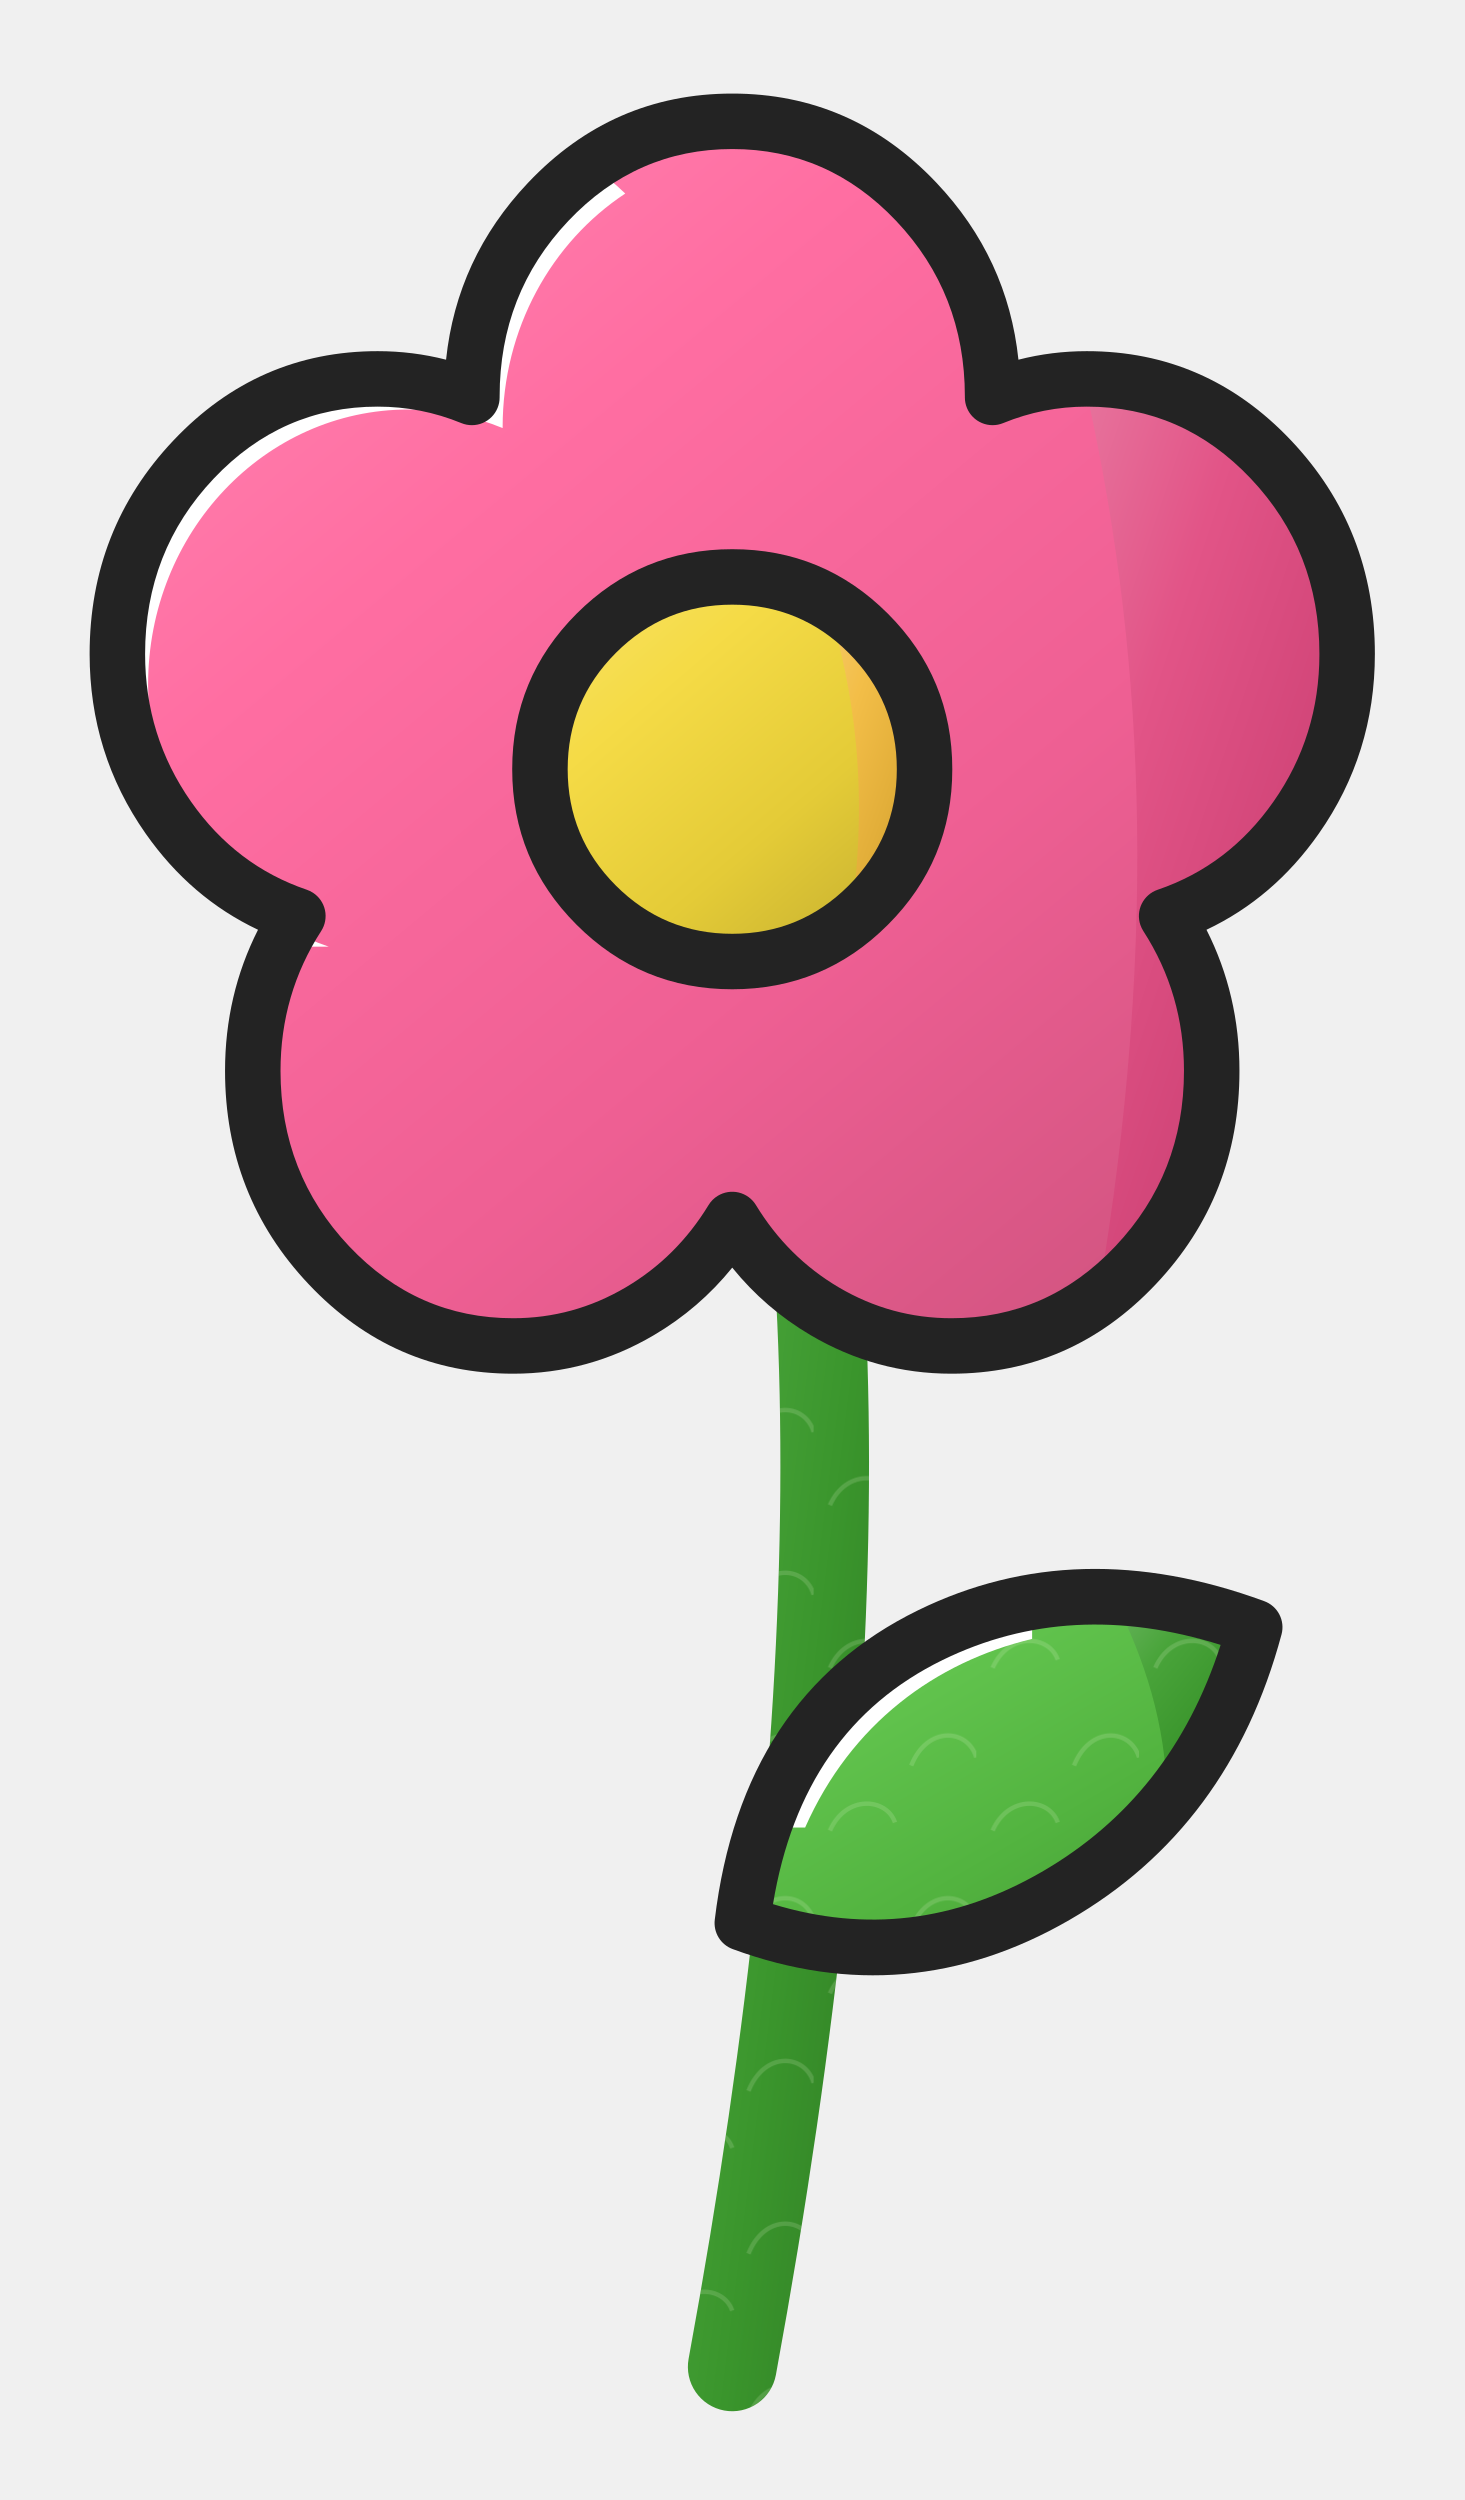
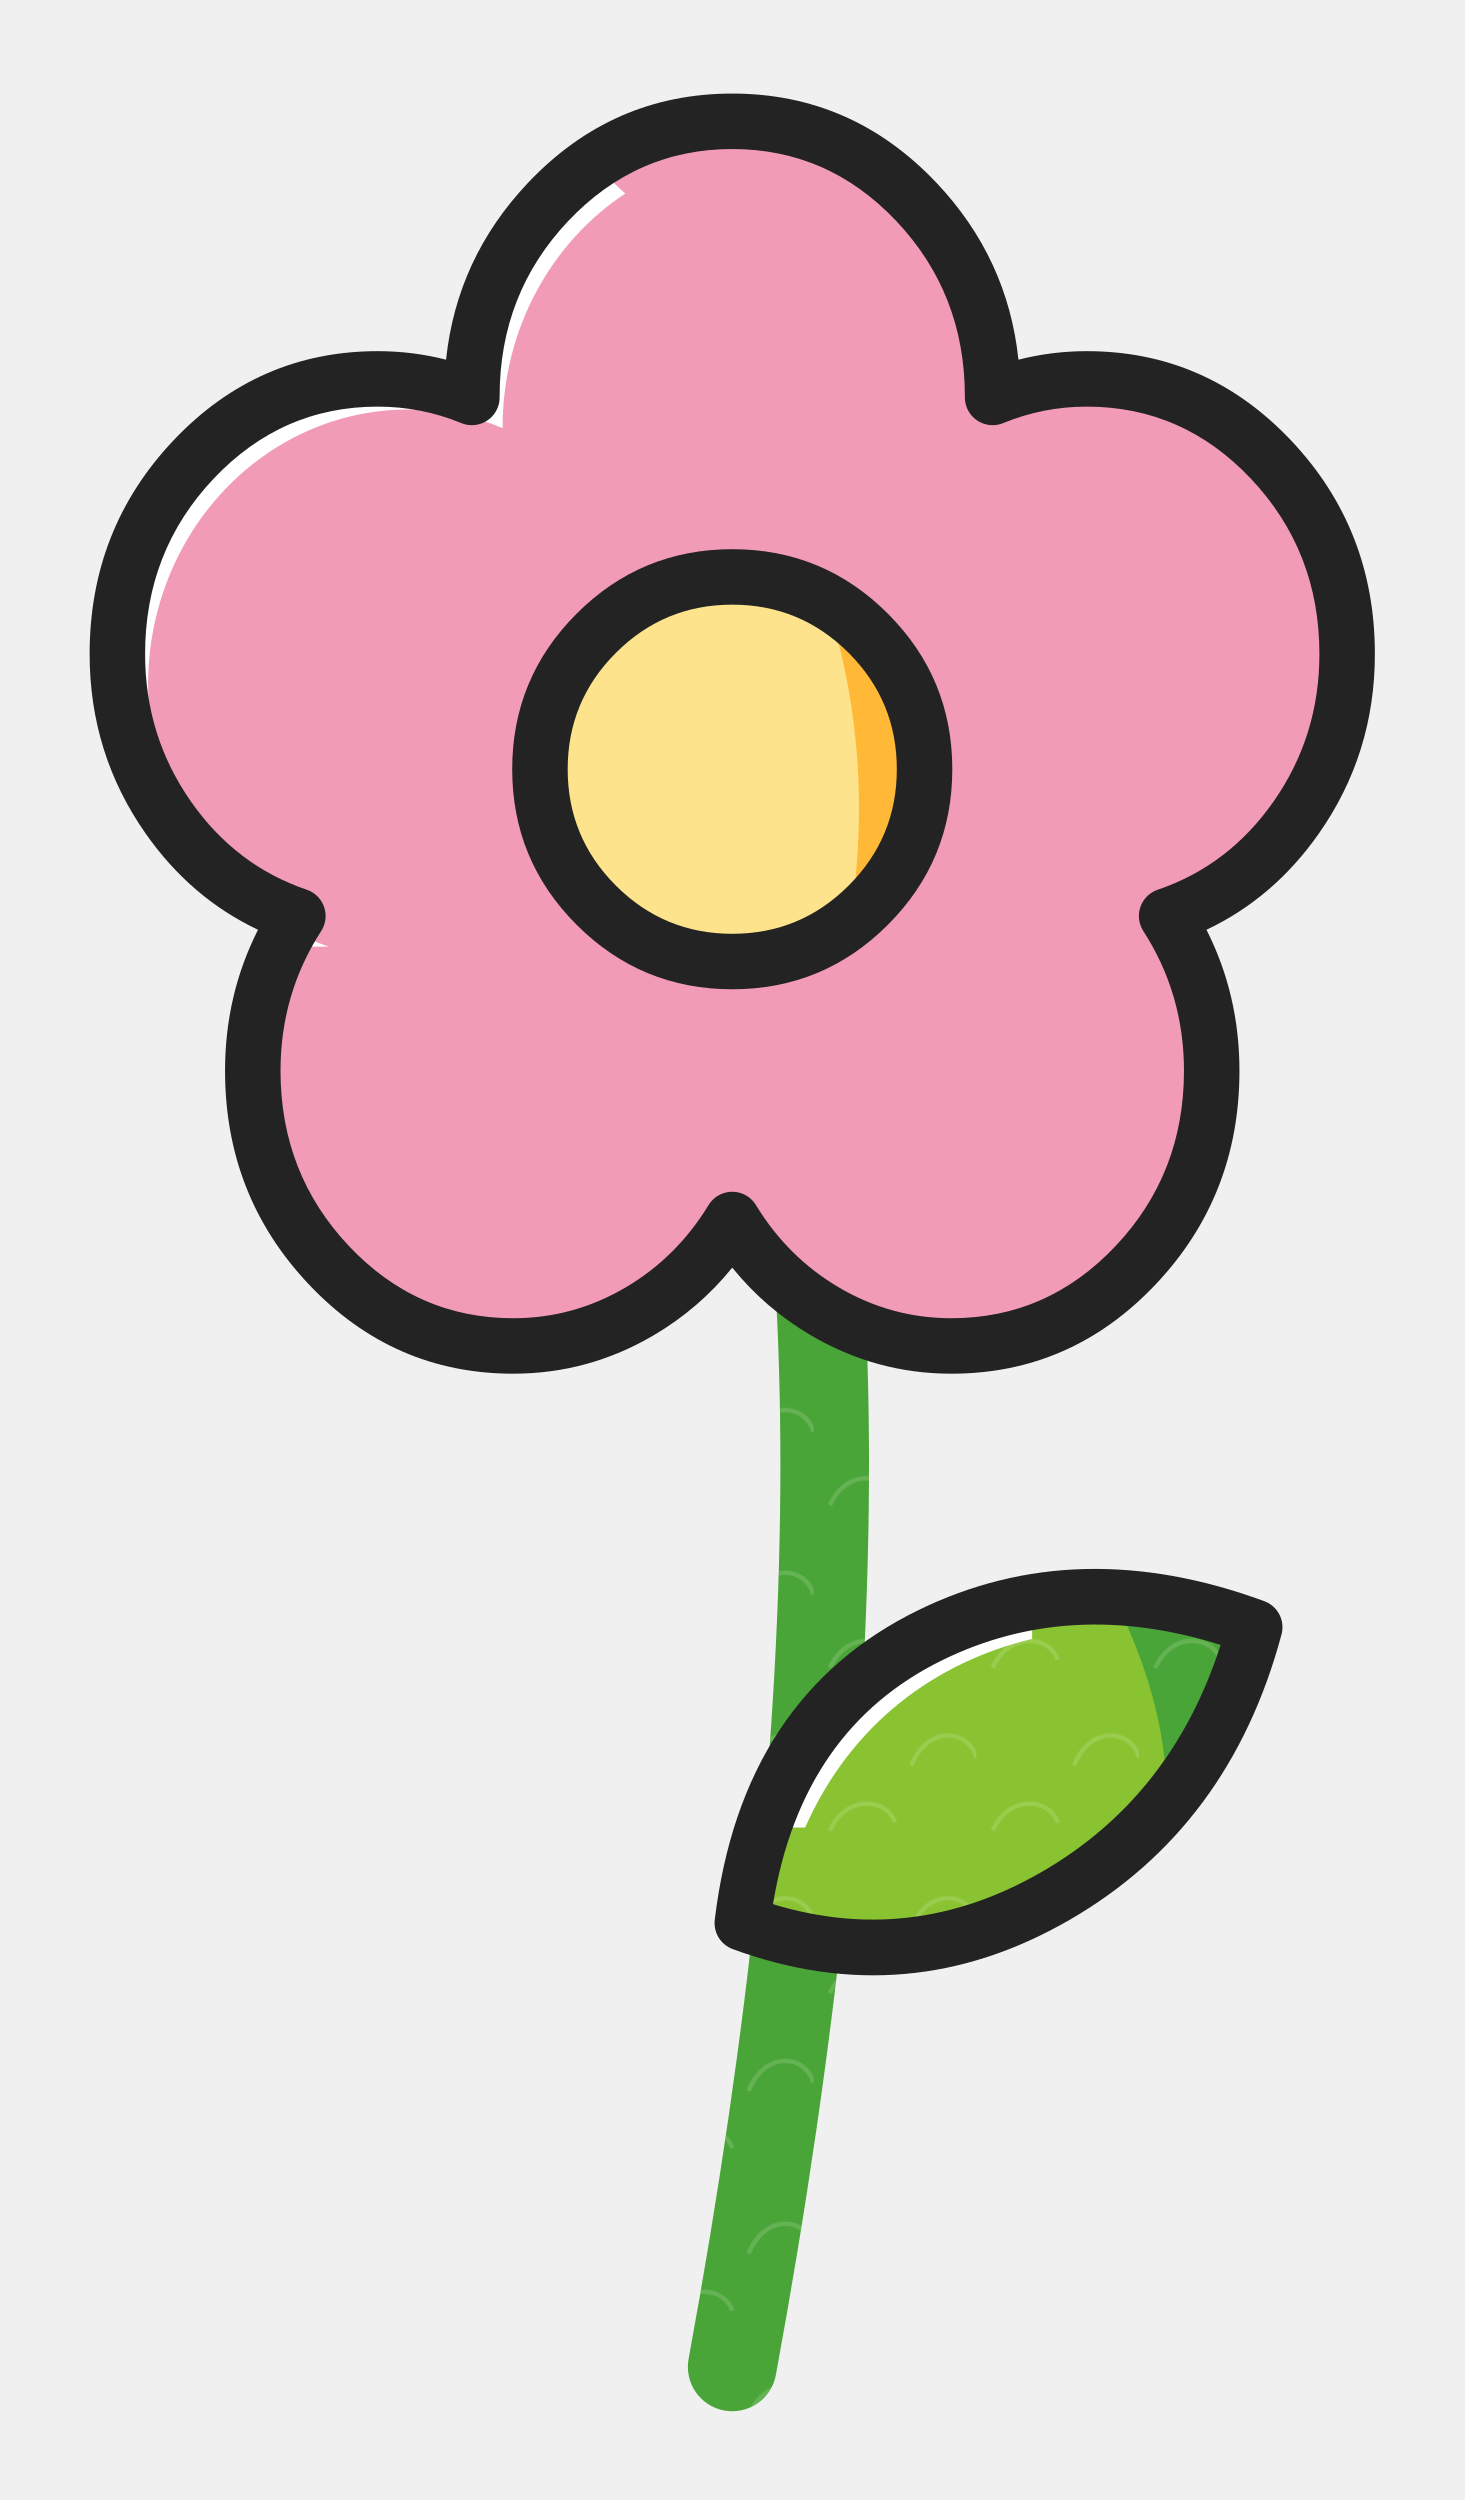
<svg xmlns="http://www.w3.org/2000/svg" width="198" height="338" viewBox="0 0 198 338" data-detail="1">
  <defs>
-     <linearGradient id="light-b0f4e92e" x1="0%" y1="0%" x2="85%" y2="100%">
-       <stop offset="0%" stop-color="#6ab55f" />
-       <stop offset="32%" stop-color="#49a43a" />
-       <stop offset="68%" stop-color="#3a952c" />
-       <stop offset="100%" stop-color="#328126" />
-     </linearGradient>
    <pattern id="surface-leaf" patternUnits="userSpaceOnUse" width="22.0" height="22.0">
      <path d="M2.2 5.5 C4.4 0.55 9.9 1.1 11.0 4.4 M13.2 18.7 C15.4 13.2 20.9 13.75 22.0 17.6" fill="none" stroke="#f6ffe4" stroke-width="0.6" opacity=".15" />
    </pattern>
-     <linearGradient id="light-60bd9158" x1="0%" y1="0%" x2="85%" y2="100%">
-       <stop offset="0%" stop-color="#7ece6e" />
-       <stop offset="32%" stop-color="#61c34d" />
-       <stop offset="68%" stop-color="#52b33f" />
-       <stop offset="100%" stop-color="#479b36" />
-     </linearGradient>
-     <linearGradient id="light-230bf4e4" x1="0%" y1="0%" x2="85%" y2="100%">
-       <stop offset="0%" stop-color="#ff89b4" />
-       <stop offset="32%" stop-color="#ff6ea2" />
-       <stop offset="68%" stop-color="#ee5f93" />
-       <stop offset="100%" stop-color="#cf537f" />
-     </linearGradient>
-     <linearGradient id="light-f8ffbfb1" x1="0%" y1="0%" x2="85%" y2="100%">
-       <stop offset="0%" stop-color="#e7749d" />
-       <stop offset="32%" stop-color="#e25487" />
-       <stop offset="68%" stop-color="#d14578" />
-       <stop offset="100%" stop-color="#b53c68" />
-     </linearGradient>
-     <linearGradient id="light-4b0f3577" x1="0%" y1="0%" x2="85%" y2="100%">
-       <stop offset="0%" stop-color="#f7e268" />
-       <stop offset="32%" stop-color="#f5db46" />
-       <stop offset="68%" stop-color="#e4cb37" />
-       <stop offset="100%" stop-color="#c6b030" />
-     </linearGradient>
-     <linearGradient id="light-54494327" x1="0%" y1="0%" x2="85%" y2="100%">
-       <stop offset="0%" stop-color="#f5ca6a" />
-       <stop offset="32%" stop-color="#f3be48" />
-       <stop offset="68%" stop-color="#e2ae39" />
-       <stop offset="100%" stop-color="#c49731" />
-     </linearGradient>
  </defs>
-   <path id="000-flower-stem" d="M93.099 318.915Q117.831 184.374 93.273 105.79Q93.097 105.226 93.034 104.638Q92.971 104.05 93.024 103.462Q93.077 102.873 93.244 102.306Q93.411 101.739 93.685 101.216Q93.959 100.693 94.33 100.233Q94.701 99.773 95.155 99.394Q95.609 99.015 96.127 98.732Q96.646 98.449 97.21 98.273Q97.774 98.097 98.362 98.034Q98.95 97.971 99.538 98.024Q100.127 98.077 100.694 98.244Q101.261 98.411 101.784 98.685Q102.308 98.959 102.767 99.33Q103.227 99.701 103.606 100.155Q103.985 100.609 104.268 101.128Q104.551 101.646 104.727 102.21Q130.169 183.626 104.901 321.085Q104.794 321.666 104.576 322.215Q104.358 322.764 104.037 323.26Q103.716 323.757 103.304 324.18Q102.892 324.604 102.406 324.94Q101.919 325.275 101.377 325.509Q100.834 325.743 100.256 325.867Q99.678 325.991 99.087 325.999Q98.496 326.008 97.915 325.901Q97.334 325.794 96.785 325.576Q96.236 325.358 95.74 325.037Q95.243 324.716 94.82 324.304Q94.396 323.892 94.06 323.406Q93.725 322.919 93.491 322.377Q93.257 321.834 93.133 321.256Q93.009 320.678 93.001 320.087Q92.992 319.496 93.099 318.915Z" fill="url(#light-b0f4e92e)" />
+   <path id="000-flower-stem" d="M93.099 318.915Q117.831 184.374 93.273 105.79Q93.097 105.226 93.034 104.638Q92.971 104.05 93.024 103.462Q93.077 102.873 93.244 102.306Q93.411 101.739 93.685 101.216Q93.959 100.693 94.33 100.233Q94.701 99.773 95.155 99.394Q95.609 99.015 96.127 98.732Q96.646 98.449 97.21 98.273Q97.774 98.097 98.362 98.034Q98.95 97.971 99.538 98.024Q100.127 98.077 100.694 98.244Q101.261 98.411 101.784 98.685Q102.308 98.959 102.767 99.33Q103.227 99.701 103.606 100.155Q103.985 100.609 104.268 101.128Q104.551 101.646 104.727 102.21Q130.169 183.626 104.901 321.085Q104.794 321.666 104.576 322.215Q104.358 322.764 104.037 323.26Q103.716 323.757 103.304 324.18Q102.892 324.604 102.406 324.94Q101.919 325.275 101.377 325.509Q100.834 325.743 100.256 325.867Q99.678 325.991 99.087 325.999Q98.496 326.008 97.915 325.901Q97.334 325.794 96.785 325.576Q96.236 325.358 95.74 325.037Q95.243 324.716 94.82 324.304Q94.396 323.892 94.06 323.406Q93.725 322.919 93.491 322.377Q93.257 321.834 93.133 321.256Q93.009 320.678 93.001 320.087Q92.992 319.496 93.099 318.915Z" fill="#4AA539" />
  <path d="M93.099 318.915Q117.831 184.374 93.273 105.79Q93.097 105.226 93.034 104.638Q92.971 104.05 93.024 103.462Q93.077 102.873 93.244 102.306Q93.411 101.739 93.685 101.216Q93.959 100.693 94.33 100.233Q94.701 99.773 95.155 99.394Q95.609 99.015 96.127 98.732Q96.646 98.449 97.21 98.273Q97.774 98.097 98.362 98.034Q98.95 97.971 99.538 98.024Q100.127 98.077 100.694 98.244Q101.261 98.411 101.784 98.685Q102.308 98.959 102.767 99.33Q103.227 99.701 103.606 100.155Q103.985 100.609 104.268 101.128Q104.551 101.646 104.727 102.21Q130.169 183.626 104.901 321.085Q104.794 321.666 104.576 322.215Q104.358 322.764 104.037 323.26Q103.716 323.757 103.304 324.18Q102.892 324.604 102.406 324.94Q101.919 325.275 101.377 325.509Q100.834 325.743 100.256 325.867Q99.678 325.991 99.087 325.999Q98.496 326.008 97.915 325.901Q97.334 325.794 96.785 325.576Q96.236 325.358 95.74 325.037Q95.243 324.716 94.82 324.304Q94.396 323.892 94.06 323.406Q93.725 322.919 93.491 322.377Q93.257 321.834 93.133 321.256Q93.009 320.678 93.001 320.087Q92.992 319.496 93.099 318.915Z" fill="url(#surface-leaf)" stroke="none" />
-   <path id="001-leaf-fill" d="M100.359 260C105.144 220.287 140.321 209.215 169.641 220C160.856 252.785 129.679 270.785 100.359 260Z" fill="url(#light-60bd9158)" />
+   <path id="001-leaf-fill" d="M100.359 260C105.144 220.287 140.321 209.215 169.641 220C160.856 252.785 129.679 270.785 100.359 260Z" fill="#89C332" />
  <path d="M100.359 260C105.144 220.287 140.321 209.215 169.641 220C160.856 252.785 129.679 270.785 100.359 260Z" fill="url(#surface-leaf)" stroke="none" />
-   <path id="002-leaf-right-shade" d="M157.811 243.41C157.645 232.965 154.709 224.304 150.665 216.157C157.024 216.425 163.463 217.727 169.641 220C167.224 229.019 163.113 236.92 157.811 243.41Z" fill="url(#light-b0f4e92e)" />
+   <path id="002-leaf-right-shade" d="M157.811 243.41C157.645 232.965 154.709 224.304 150.665 216.157C157.024 216.425 163.463 217.727 169.641 220C167.224 229.019 163.113 236.92 157.811 243.41Z" fill="#4AA539" />
  <path d="M157.811 243.41C157.645 232.965 154.709 224.304 150.665 216.157C157.024 216.425 163.463 217.727 169.641 220C167.224 229.019 163.113 236.92 157.811 243.41Z" fill="url(#surface-leaf)" stroke="none" />
  <path id="003-leaf-white-streak" d="M108.854 247.082H103.278C109.548 229.042 123.606 219.31 139.543 216.779V221.576C126.477 224.728 115.084 233.012 108.854 247.082Z" fill="#FFFFFF" />
  <path id="004-leaf-outline" d="M96.636 259.551Q100.272 229.37 124.152 217.695Q145.654 207.182 170.936 216.481Q171.262 216.601 171.561 216.779Q171.86 216.957 172.121 217.187Q172.382 217.417 172.596 217.691Q172.81 217.965 172.97 218.274Q173.13 218.583 173.231 218.916Q173.331 219.249 173.369 219.595Q173.407 219.941 173.38 220.288Q173.353 220.635 173.263 220.971Q166.273 247.059 144.576 259.586Q122.703 272.214 99.064 263.519Q98.47 263.301 97.981 262.899Q97.491 262.498 97.16 261.958Q96.83 261.417 96.695 260.799Q96.56 260.18 96.636 259.551ZM104.509 257.443Q123.321 263.197 140.826 253.091Q158.422 242.932 165.03 222.389Q144.676 216.008 127.446 224.432Q108.415 233.737 104.509 257.443Z" fill="#232323" />
-   <path id="005-petals-fill" d="M134.2 53.6C134.2 53.645 134.2 53.689 134.2 53.734C138.149 52.114 142.443 51.226 146.933 51.226C166.374 51.226 182.133 67.881 182.133 88.426C182.133 104.991 171.888 119.027 157.728 123.844C161.575 129.807 163.824 137.013 163.824 144.774C163.824 165.319 148.065 181.974 128.624 181.974C116.19 181.974 105.262 175.161 99 164.875C92.738 175.161 81.81 181.974 69.376 181.974C49.935 181.974 34.176 165.319 34.176 144.774C34.176 137.013 36.425 129.807 40.272 123.844C26.112 119.027 15.867 104.991 15.867 88.426C15.867 67.881 31.626 51.226 51.067 51.226C55.557 51.226 59.851 52.114 63.8 53.734C63.8 53.689 63.8 53.645 63.8 53.6C63.8 33.055 79.56 16.4 99 16.4C118.44 16.4 134.2 33.055 134.2 53.6ZM86.267 88.426C86.267 96.187 84.018 103.393 80.17 109.356C88.001 112.02 94.634 117.503 99 124.674C103.366 117.503 109.999 112.02 117.83 109.356C113.982 103.393 111.733 96.187 111.733 88.426C111.733 88.381 111.733 88.336 111.733 88.291C107.785 89.911 103.491 90.8 99 90.8C94.509 90.8 90.215 89.911 86.267 88.291C86.267 88.336 86.267 88.381 86.267 88.426Z" fill="url(#light-230bf4e4)" />
-   <path id="006-petals-right-shade" d="M146.497 51.228C146.642 51.227 146.788 51.226 146.933 51.226C166.374 51.226 182.133 67.881 182.133 88.426C182.133 104.991 171.888 119.027 157.728 123.844C161.575 129.807 163.824 137.013 163.824 144.774C163.824 157.558 157.723 168.836 148.43 175.532C156.99 125.275 154.431 85.985 146.497 51.228Z" fill="url(#light-f8ffbfb1)" />
+   <path id="005-petals-fill" d="M134.2 53.6C134.2 53.645 134.2 53.689 134.2 53.734C138.149 52.114 142.443 51.226 146.933 51.226C166.374 51.226 182.133 67.881 182.133 88.426C182.133 104.991 171.888 119.027 157.728 123.844C161.575 129.807 163.824 137.013 163.824 144.774C163.824 165.319 148.065 181.974 128.624 181.974C116.19 181.974 105.262 175.161 99 164.875C92.738 175.161 81.81 181.974 69.376 181.974C49.935 181.974 34.176 165.319 34.176 144.774C34.176 137.013 36.425 129.807 40.272 123.844C26.112 119.027 15.867 104.991 15.867 88.426C15.867 67.881 31.626 51.226 51.067 51.226C55.557 51.226 59.851 52.114 63.8 53.734C63.8 53.689 63.8 53.645 63.8 53.6C63.8 33.055 79.56 16.4 99 16.4C118.44 16.4 134.2 33.055 134.2 53.6ZM86.267 88.426C86.267 96.187 84.018 103.393 80.17 109.356C88.001 112.02 94.634 117.503 99 124.674C103.366 117.503 109.999 112.02 117.83 109.356C113.982 103.393 111.733 96.187 111.733 88.426C111.733 88.381 111.733 88.336 111.733 88.291C107.785 89.911 103.491 90.8 99 90.8C94.509 90.8 90.215 89.911 86.267 88.291C86.267 88.336 86.267 88.381 86.267 88.426Z" fill="#F29BB7" />
+   <path id="006-petals-right-shade" d="M146.497 51.228C146.642 51.227 146.788 51.226 146.933 51.226C166.374 51.226 182.133 67.881 182.133 88.426C182.133 104.991 171.888 119.027 157.728 123.844C161.575 129.807 163.824 137.013 163.824 144.774C163.824 157.558 157.723 168.836 148.43 175.532C156.99 125.275 154.431 85.985 146.497 51.228Z" fill="#F29BB7" />
  <path id="007-petals-white-streak" d="M29.089 117.485C21.029 110.668 15.867 100.184 15.867 88.426C15.867 67.881 31.626 51.226 51.067 51.226C55.557 51.226 59.851 52.114 63.8 53.734C63.8 53.689 63.8 53.645 63.8 53.6C63.8 40.505 70.202 28.99 79.879 22.361C81.531 23.493 83.088 24.767 84.533 26.167C74.579 32.738 67.957 44.422 67.957 57.739C67.957 57.784 67.957 57.829 67.957 57.874C64.008 56.254 59.714 55.365 55.223 55.365C35.783 55.365 20.023 72.02 20.023 92.565C20.023 102.151 23.454 110.889 29.089 117.485ZM99.528 123.832C102.565 119.129 106.596 115.2 111.301 112.384V119.44C108.352 121.845 105.774 124.732 103.672 127.991H102.641C101.696 126.526 100.656 125.136 99.528 123.832ZM85.436 111.664C89.252 113.735 92.663 116.521 95.51 119.854C92.215 117.067 88.436 114.893 84.327 113.496C84.713 112.897 85.083 112.286 85.436 111.664ZM44.424 127.991H37.953C38.331 127.202 38.735 126.43 39.163 125.676C40.844 126.588 42.604 127.362 44.429 127.983C44.427 127.986 44.425 127.988 44.424 127.991Z" fill="#FFFFFF" />
  <path id="008-petals-outline" d="M137.694 48.631Q142.198 47.476 146.933 47.476Q163.128 47.476 174.547 59.544Q185.883 71.524 185.883 88.426Q185.883 101.886 178.312 112.692Q172.205 121.407 163.116 125.704Q167.574 134.504 167.574 144.774Q167.574 161.676 156.238 173.656Q144.819 185.724 128.624 185.724Q118.432 185.724 109.593 180.512Q103.453 176.892 99 171.384Q94.547 176.892 88.407 180.512Q79.568 185.724 69.376 185.724Q53.181 185.724 41.762 173.656Q30.426 161.676 30.426 144.774Q30.426 134.504 34.884 125.704Q25.795 121.407 19.688 112.692Q12.117 101.886 12.117 88.426Q12.117 71.524 23.453 59.544Q34.872 47.476 51.067 47.476Q55.802 47.476 60.307 48.631Q61.755 34.896 71.386 24.718Q82.805 12.65 99 12.65Q115.195 12.65 126.614 24.718Q136.246 34.898 137.694 48.631ZM121.166 29.873Q111.966 20.15 99 20.15Q86.034 20.15 76.834 29.873Q67.55 39.684 67.55 53.594L67.55 53.728Q67.551 54.47 67.27 55.157Q67.129 55.499 66.925 55.807Q66.721 56.115 66.461 56.377Q66.201 56.639 65.894 56.845Q65.588 57.051 65.247 57.194Q64.906 57.336 64.544 57.41Q64.182 57.483 63.813 57.484Q63.444 57.485 63.081 57.415Q62.719 57.344 62.377 57.204Q56.946 54.976 51.067 54.976Q38.101 54.976 28.9 64.699Q19.617 74.51 19.617 88.426Q19.617 99.52 25.831 108.389Q31.885 117.03 41.48 120.293Q41.917 120.442 42.305 120.693Q42.615 120.893 42.881 121.15Q43.146 121.407 43.356 121.71Q43.566 122.014 43.713 122.353Q43.86 122.692 43.938 123.053Q44.016 123.414 44.021 123.783Q44.027 124.153 43.961 124.516Q43.895 124.879 43.759 125.223Q43.623 125.566 43.423 125.877Q37.926 134.397 37.926 144.774Q37.926 158.69 47.209 168.501Q56.41 178.224 69.376 178.224Q77.521 178.224 84.597 174.052Q91.501 169.981 95.797 162.925Q96.271 162.146 97.05 161.671Q97.366 161.479 97.712 161.353Q98.059 161.226 98.424 161.169Q98.789 161.112 99.158 161.128Q99.527 161.143 99.886 161.231Q100.245 161.318 100.58 161.474Q100.915 161.629 101.213 161.847Q101.511 162.065 101.761 162.337Q102.011 162.609 102.203 162.925Q106.499 169.981 113.403 174.052Q120.479 178.224 128.624 178.224Q141.59 178.224 150.791 168.501Q160.074 158.69 160.074 144.774Q160.074 134.397 154.577 125.877Q154.327 125.488 154.178 125.051Q154.059 124.702 154.01 124.335Q153.962 123.969 153.986 123.601Q154.01 123.232 154.105 122.875Q154.201 122.518 154.364 122.187Q154.527 121.856 154.752 121.563Q154.976 121.269 155.254 121.026Q155.531 120.782 155.851 120.597Q156.171 120.412 156.52 120.293Q166.115 117.03 172.169 108.389Q178.383 99.52 178.383 88.426Q178.383 74.51 169.1 64.699Q159.899 54.976 146.933 54.976Q141.054 54.976 135.623 57.204Q134.936 57.485 134.193 57.484Q133.824 57.484 133.462 57.411Q133.1 57.338 132.759 57.196Q132.418 57.054 132.111 56.849Q131.804 56.643 131.544 56.381Q131.283 56.12 131.078 55.812Q130.874 55.505 130.733 55.163Q130.592 54.822 130.521 54.46Q130.449 54.097 130.45 53.728L130.45 53.6V53.597Q130.449 39.683 121.166 29.873ZM82.517 88.426 82.517 88.298Q82.515 87.555 82.797 86.868Q82.937 86.526 83.141 86.219Q83.346 85.911 83.606 85.649Q83.866 85.387 84.173 85.181Q84.479 84.974 84.82 84.832Q85.16 84.689 85.522 84.616Q85.884 84.543 86.254 84.541Q86.623 84.54 86.986 84.611Q87.348 84.682 87.69 84.822Q93.121 87.05 99 87.05Q104.879 87.05 110.31 84.822Q110.997 84.54 111.74 84.541Q112.109 84.542 112.471 84.615Q112.833 84.687 113.174 84.829Q113.515 84.971 113.822 85.177Q114.129 85.383 114.39 85.644Q114.65 85.906 114.855 86.213Q115.06 86.521 115.2 86.862Q115.341 87.204 115.413 87.566Q115.484 87.928 115.483 88.298L115.483 88.426Q115.483 98.803 120.981 107.323Q121.231 107.712 121.38 108.149Q121.499 108.499 121.547 108.865Q121.596 109.231 121.572 109.599Q121.548 109.968 121.452 110.325Q121.357 110.682 121.194 111.013Q121.031 111.344 120.806 111.637Q120.581 111.931 120.304 112.174Q120.026 112.418 119.707 112.603Q119.387 112.788 119.037 112.907Q108.339 116.546 102.203 126.624Q101.729 127.403 100.95 127.878Q100.634 128.07 100.288 128.196Q99.941 128.323 99.576 128.38Q99.211 128.437 98.842 128.421Q98.473 128.405 98.114 128.318Q97.755 128.231 97.42 128.075Q97.085 127.92 96.787 127.702Q96.489 127.484 96.239 127.212Q95.989 126.94 95.797 126.624Q89.661 116.546 78.963 112.907Q78.526 112.758 78.137 112.507Q77.827 112.307 77.562 112.05Q77.296 111.793 77.086 111.49Q76.876 111.186 76.729 110.847Q76.583 110.508 76.505 110.147Q76.427 109.786 76.421 109.417Q76.415 109.047 76.481 108.684Q76.547 108.321 76.683 107.977Q76.819 107.634 77.019 107.323Q82.516 98.804 82.517 88.428L82.517 88.426ZM89.747 93.391Q88.92 100.859 85.561 107.491Q93.45 111.202 99 118.136Q104.55 111.202 112.439 107.491Q109.08 100.859 108.253 93.391Q103.743 94.55 99 94.55Q94.257 94.55 89.747 93.391Z" fill="#232323" />
-   <path id="009-flower-centre-fill" d="M125 104C125 118.359 113.359 130 99 130C84.641 130 73 118.359 73 104C73 89.641 84.641 78 99 78C113.359 78 125 89.641 125 104Z" fill="url(#light-4b0f3577)" />
-   <path id="010-flower-centre-right-shade" d="M125 104C125 112.324 121.088 119.735 115.002 124.494C117.522 106.73 115.523 93.417 111.828 81.38C119.694 85.85 125 94.306 125 104Z" fill="url(#light-54494327)" />
+   <path id="009-flower-centre-fill" d="M125 104C125 118.359 113.359 130 99 130C84.641 130 73 118.359 73 104C73 89.641 84.641 78 99 78C113.359 78 125 89.641 125 104Z" fill="#FDE48C" />
+   <path id="010-flower-centre-right-shade" d="M125 104C125 112.324 121.088 119.735 115.002 124.494C117.522 106.73 115.523 93.417 111.828 81.38C119.694 85.85 125 94.306 125 104Z" fill="#FFB937" />
  <path id="011-flower-centre-outline" d="M128.75 104Q128.75 116.323 120.036 125.036Q111.323 133.75 99 133.75Q86.677 133.75 77.964 125.036Q69.25 116.323 69.25 104Q69.25 91.677 77.964 82.964Q86.677 74.25 99 74.25Q111.323 74.25 120.036 82.964Q128.75 91.677 128.75 104ZM121.25 104Q121.25 94.784 114.733 88.267Q108.216 81.75 99 81.75Q89.784 81.75 83.267 88.267Q76.75 94.784 76.75 104Q76.75 113.216 83.267 119.733Q89.784 126.25 99 126.25Q108.216 126.25 114.733 119.733Q121.25 113.216 121.25 104Z" fill="#232323" />
</svg>
